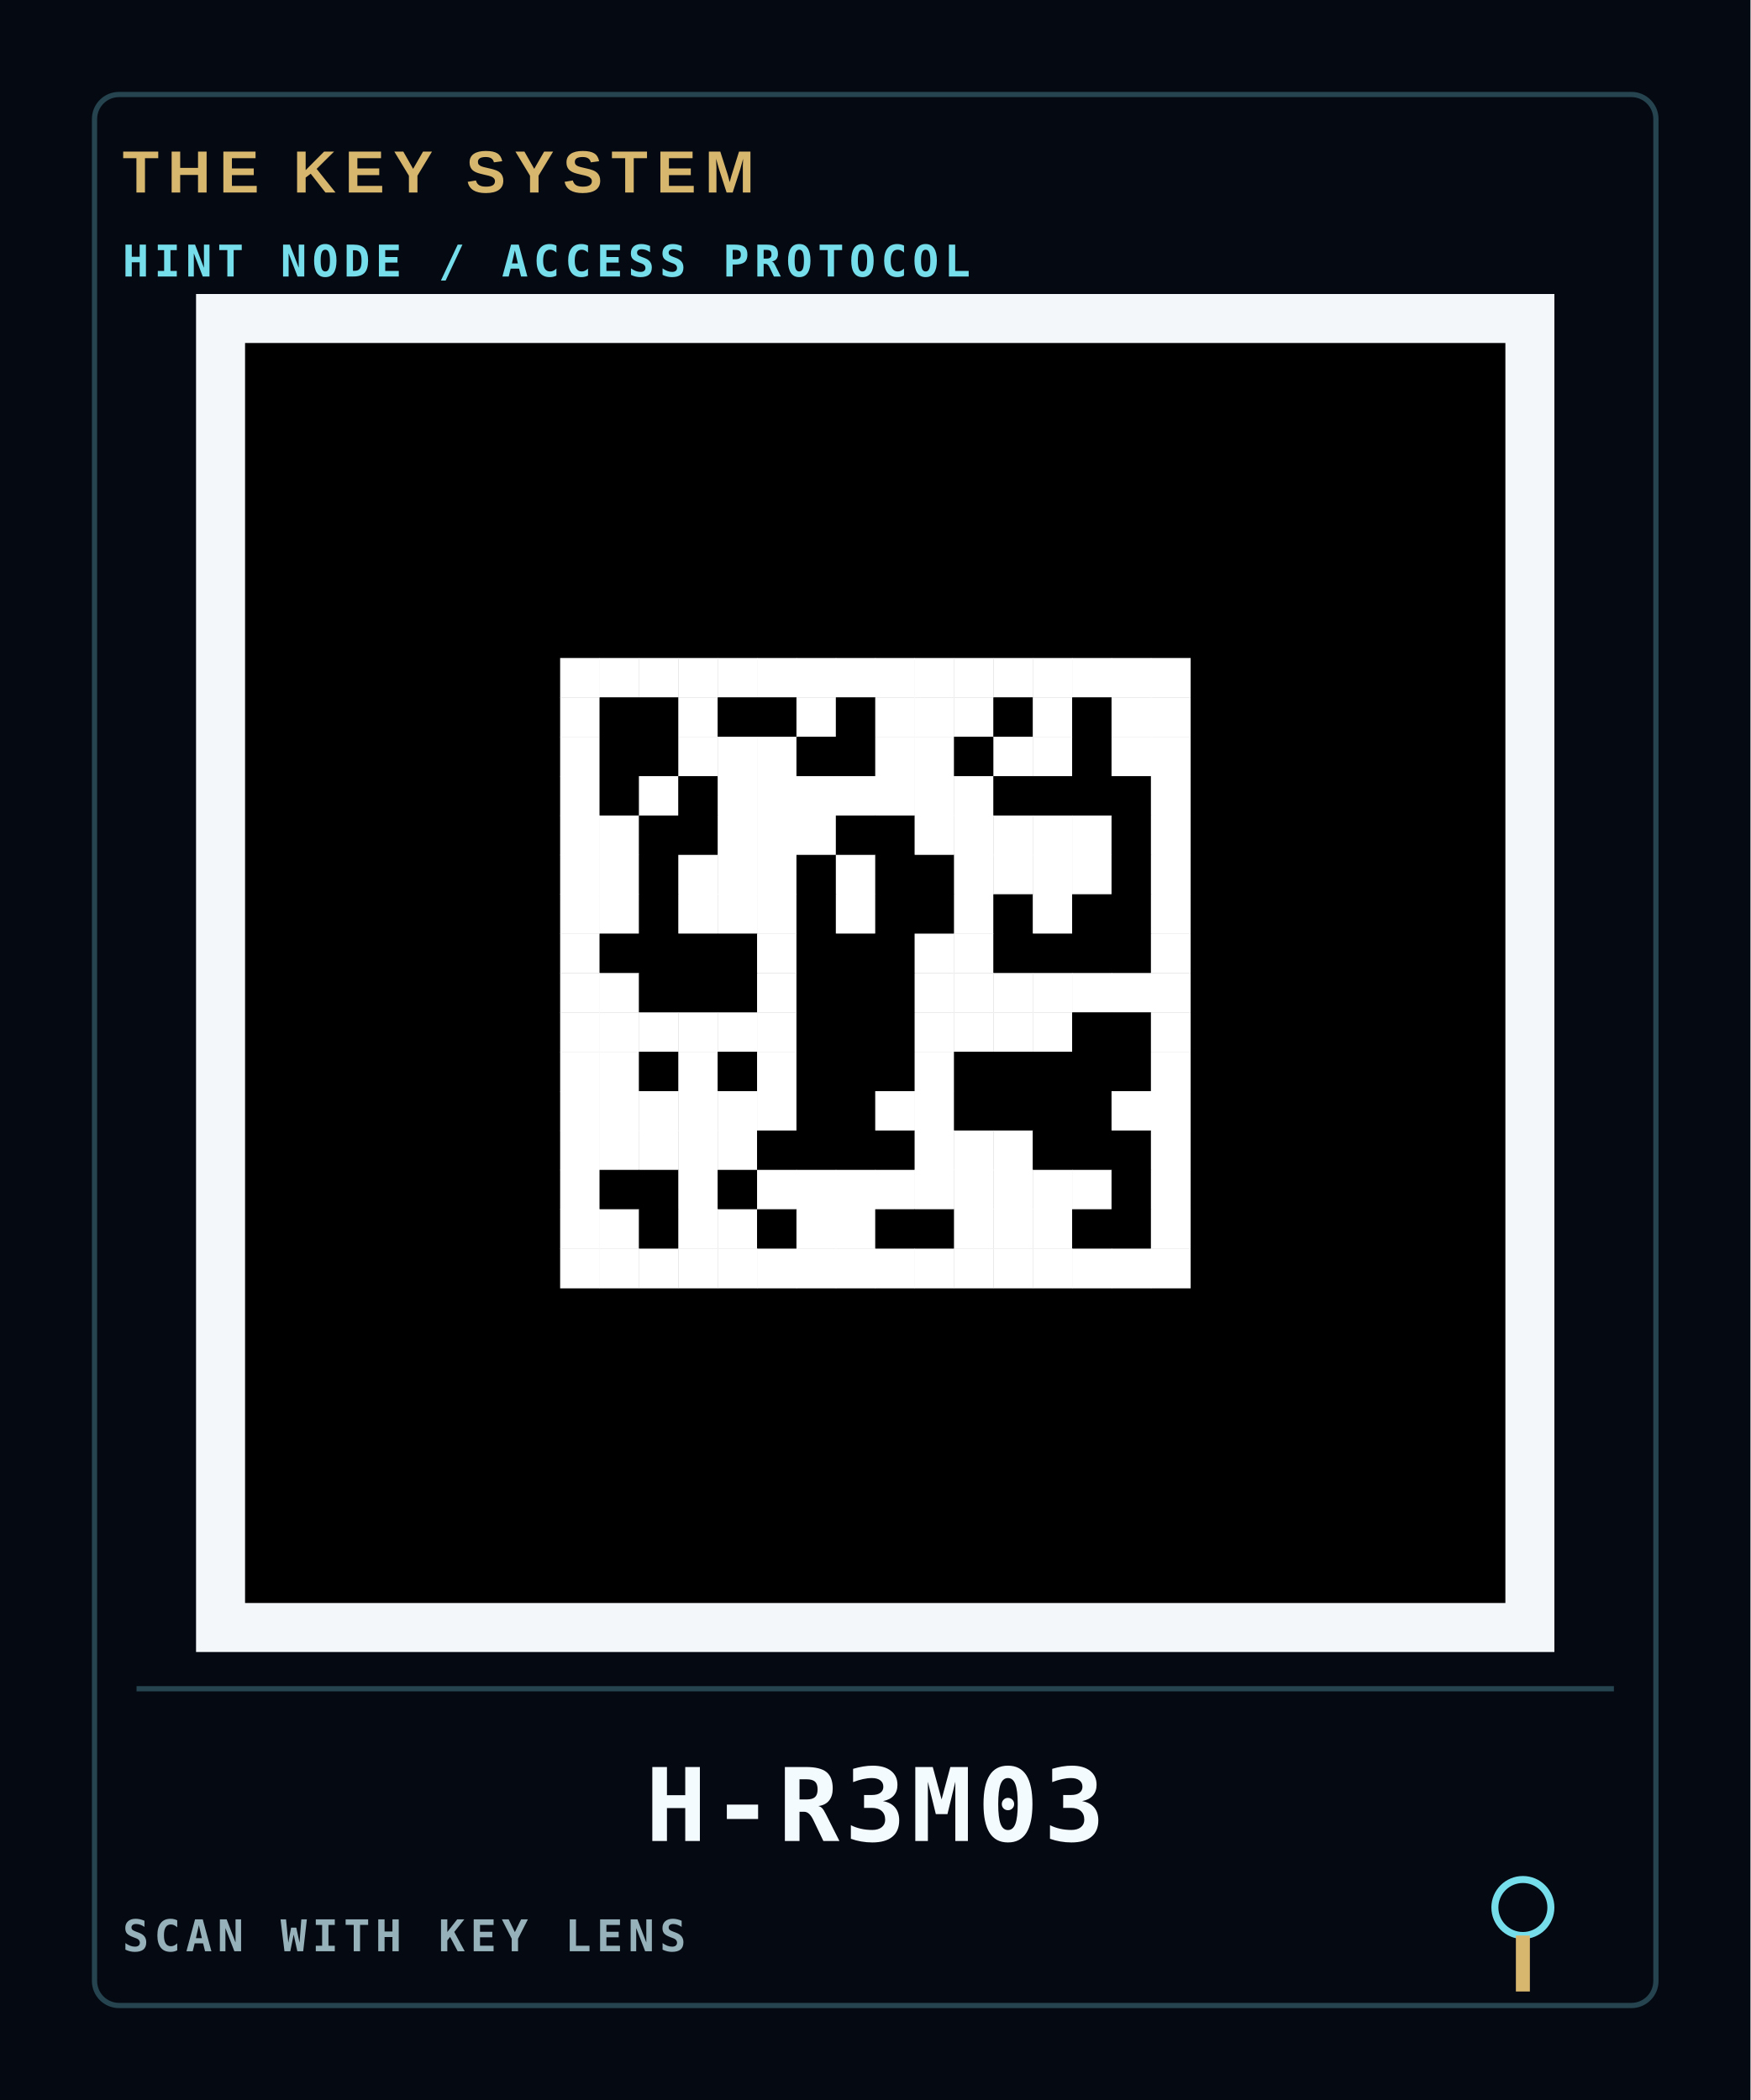
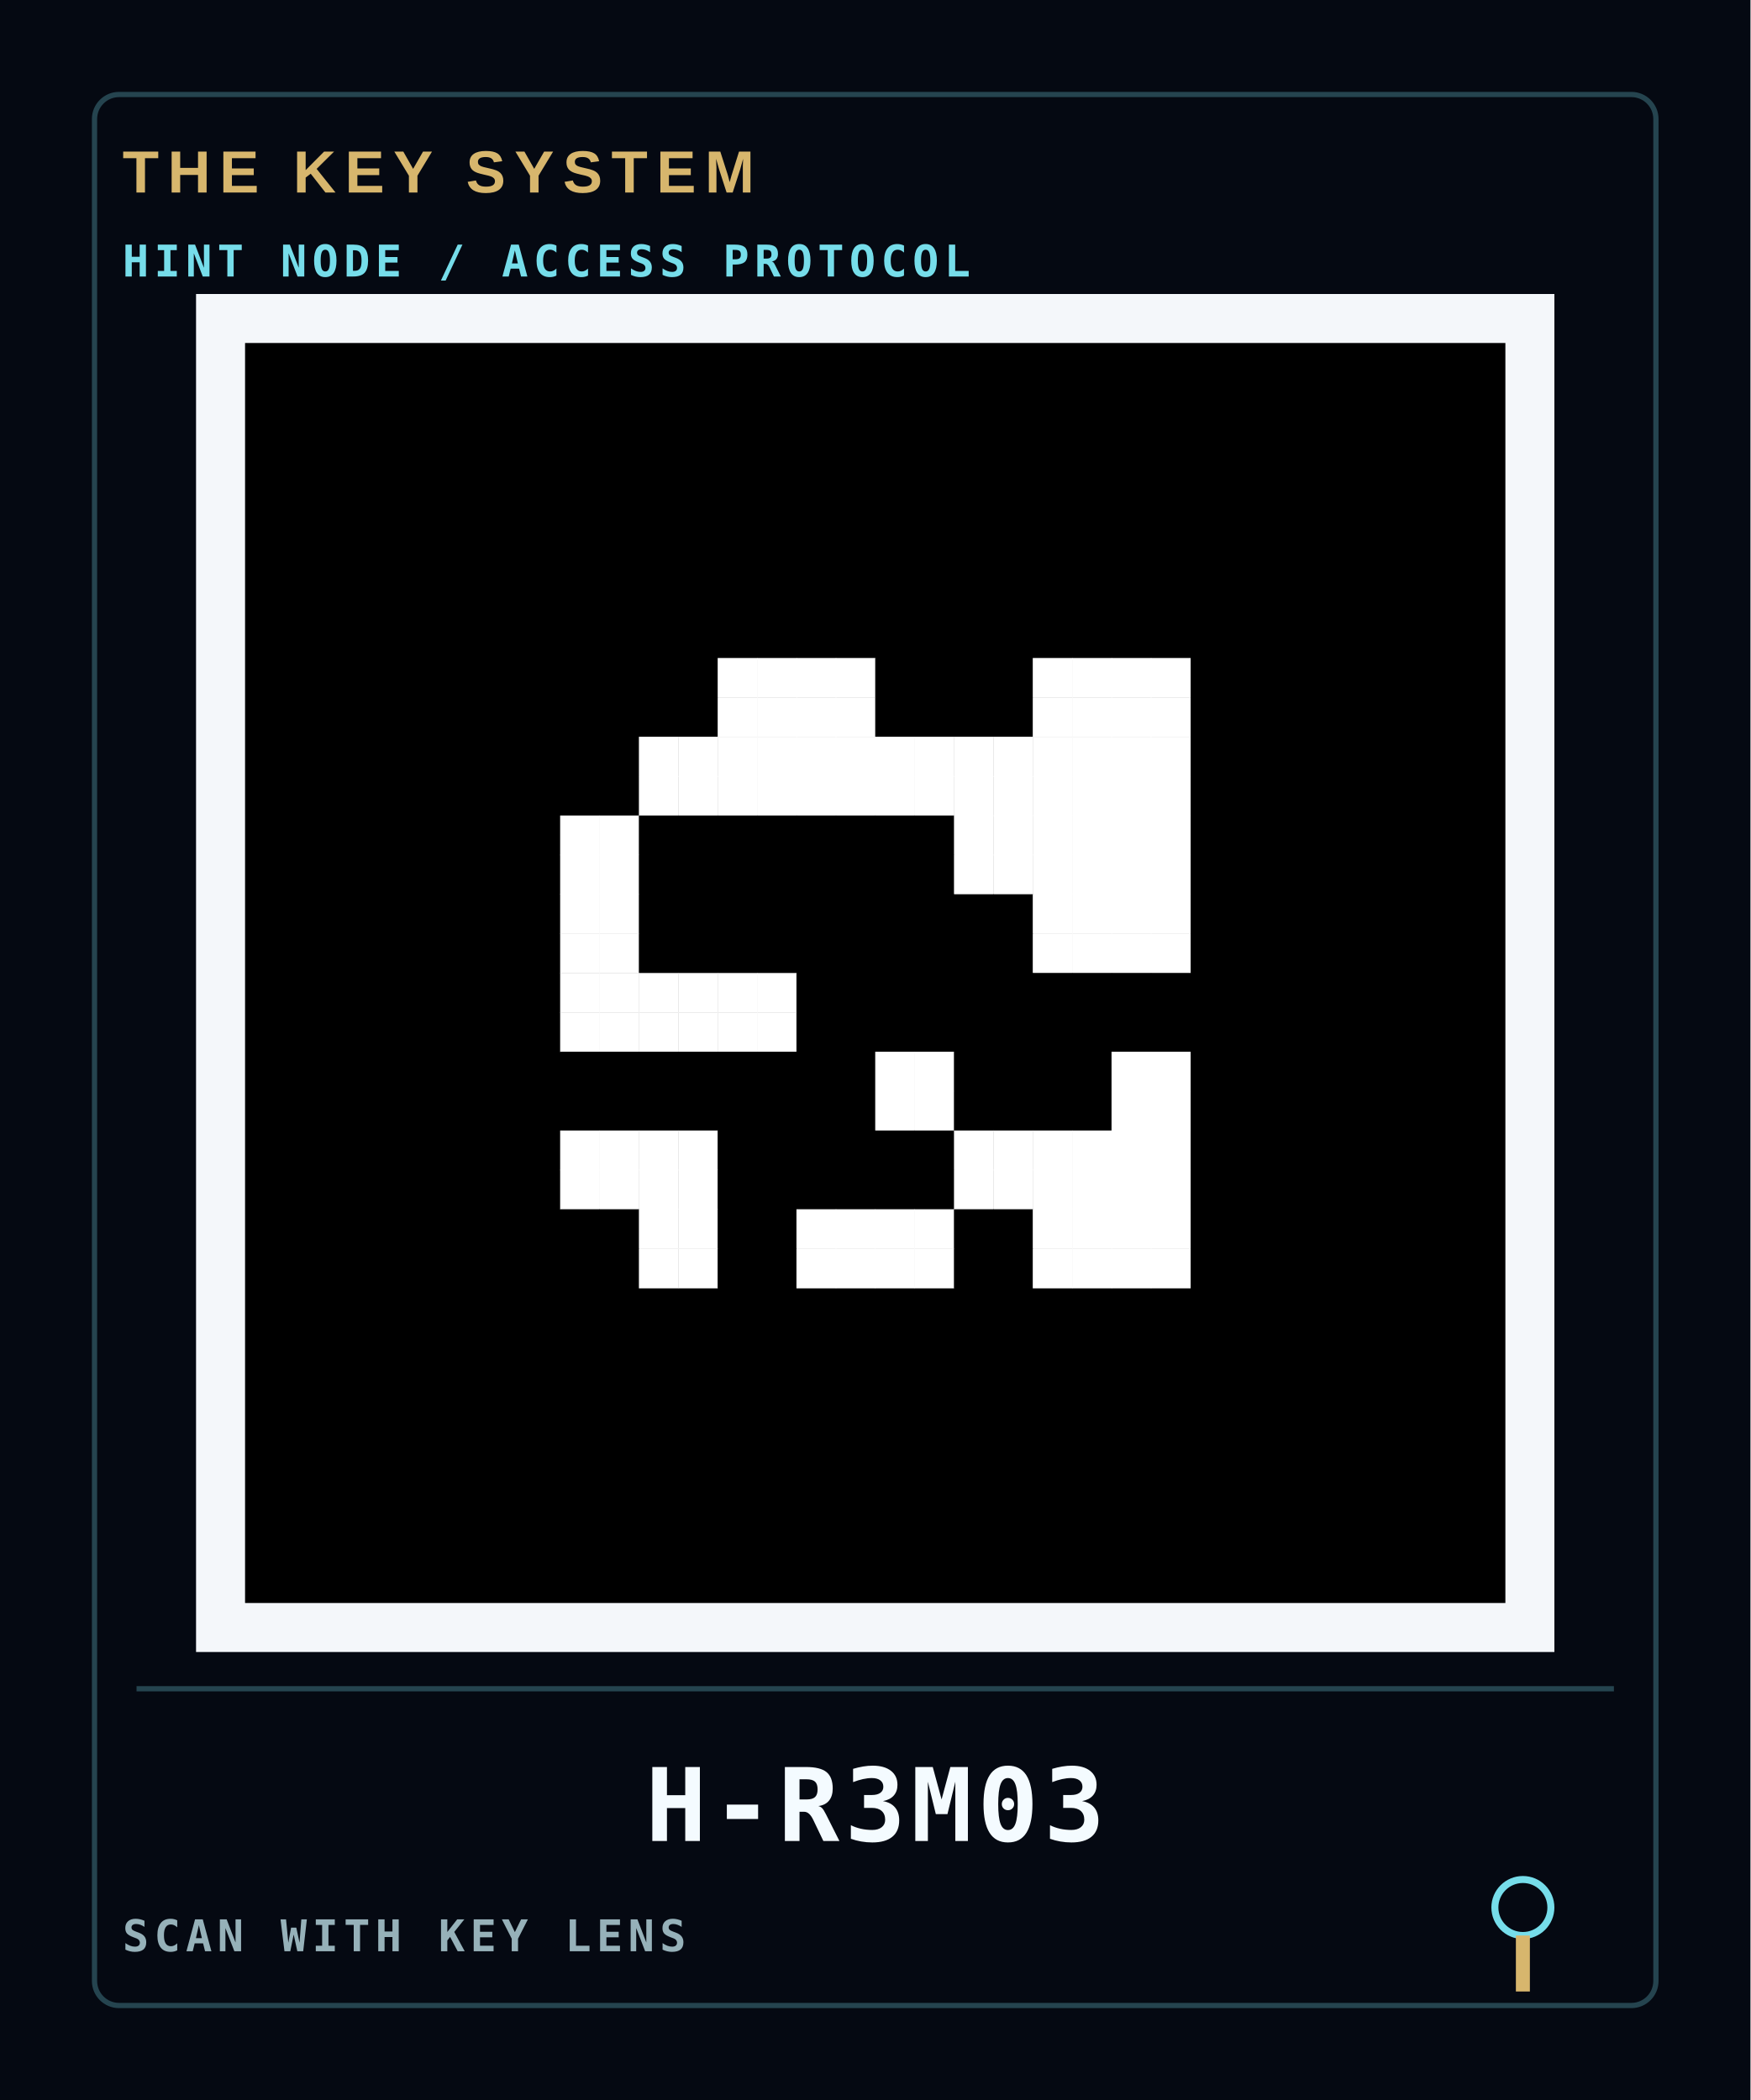
<svg xmlns="http://www.w3.org/2000/svg" width="1000" height="1200" viewBox="0 0 1000 1200">
  <rect width="1000" height="1200" fill="#050912" />
  <rect x="54" y="54" width="892" height="1092" rx="14" fill="none" stroke="#25444f" stroke-width="3" />
  <text x="70" y="110" fill="#d7b66d" font-family="Arial,sans-serif" font-size="34" font-weight="800" letter-spacing="5">THE KEY SYSTEM</text>
  <text x="70" y="158" fill="#76ddea" font-family="monospace" font-size="25" font-weight="700" letter-spacing="3">HINT NODE / ACCESS PROTOCOL</text>
  <rect x="112" y="168" width="776" height="776" fill="#f4f7fa" />
  <rect x="140" y="196" width="720" height="720" fill="#000" />
-   <rect x="320.000" y="376.000" width="22.700" height="22.700" fill="#ffffff" />
-   <rect x="342.500" y="376.000" width="22.700" height="22.700" fill="#ffffff" />
-   <rect x="365.000" y="376.000" width="22.700" height="22.700" fill="#ffffff" />
-   <rect x="387.500" y="376.000" width="22.700" height="22.700" fill="#ffffff" />
+   <rect x="320.000" y="376.000" width="22.700" height="22.700" fill="#000000" />
+   <rect x="342.500" y="376.000" width="22.700" height="22.700" fill="#000000" />
+   <rect x="365.000" y="376.000" width="22.700" height="22.700" fill="#000000" />
+   <rect x="387.500" y="376.000" width="22.700" height="22.700" fill="#000000" />
  <rect x="410.000" y="376.000" width="22.700" height="22.700" fill="#ffffff" />
  <rect x="432.500" y="376.000" width="22.700" height="22.700" fill="#ffffff" />
  <rect x="455.000" y="376.000" width="22.700" height="22.700" fill="#ffffff" />
  <rect x="477.500" y="376.000" width="22.700" height="22.700" fill="#ffffff" />
-   <rect x="500.000" y="376.000" width="22.700" height="22.700" fill="#ffffff" />
-   <rect x="522.500" y="376.000" width="22.700" height="22.700" fill="#ffffff" />
-   <rect x="545.000" y="376.000" width="22.700" height="22.700" fill="#ffffff" />
-   <rect x="567.500" y="376.000" width="22.700" height="22.700" fill="#ffffff" />
+   <rect x="500.000" y="376.000" width="22.700" height="22.700" fill="#000000" />
+   <rect x="522.500" y="376.000" width="22.700" height="22.700" fill="#000000" />
+   <rect x="545.000" y="376.000" width="22.700" height="22.700" fill="#000000" />
+   <rect x="567.500" y="376.000" width="22.700" height="22.700" fill="#000000" />
  <rect x="590.000" y="376.000" width="22.700" height="22.700" fill="#ffffff" />
  <rect x="612.500" y="376.000" width="22.700" height="22.700" fill="#ffffff" />
  <rect x="635.000" y="376.000" width="22.700" height="22.700" fill="#ffffff" />
  <rect x="657.500" y="376.000" width="22.700" height="22.700" fill="#ffffff" />
-   <rect x="320.000" y="398.500" width="22.700" height="22.700" fill="#ffffff" />
+   <rect x="320.000" y="398.500" width="22.700" height="22.700" fill="#000000" />
  <rect x="342.500" y="398.500" width="22.700" height="22.700" fill="#000000" />
  <rect x="365.000" y="398.500" width="22.700" height="22.700" fill="#000000" />
-   <rect x="387.500" y="398.500" width="22.700" height="22.700" fill="#ffffff" />
-   <rect x="410.000" y="398.500" width="22.700" height="22.700" fill="#000000" />
-   <rect x="432.500" y="398.500" width="22.700" height="22.700" fill="#000000" />
+   <rect x="387.500" y="398.500" width="22.700" height="22.700" fill="#000000" />
+   <rect x="410.000" y="398.500" width="22.700" height="22.700" fill="#ffffff" />
+   <rect x="432.500" y="398.500" width="22.700" height="22.700" fill="#ffffff" />
  <rect x="455.000" y="398.500" width="22.700" height="22.700" fill="#ffffff" />
-   <rect x="477.500" y="398.500" width="22.700" height="22.700" fill="#000000" />
-   <rect x="500.000" y="398.500" width="22.700" height="22.700" fill="#ffffff" />
-   <rect x="522.500" y="398.500" width="22.700" height="22.700" fill="#ffffff" />
-   <rect x="545.000" y="398.500" width="22.700" height="22.700" fill="#ffffff" />
+   <rect x="477.500" y="398.500" width="22.700" height="22.700" fill="#ffffff" />
+   <rect x="500.000" y="398.500" width="22.700" height="22.700" fill="#000000" />
+   <rect x="522.500" y="398.500" width="22.700" height="22.700" fill="#000000" />
+   <rect x="545.000" y="398.500" width="22.700" height="22.700" fill="#000000" />
  <rect x="567.500" y="398.500" width="22.700" height="22.700" fill="#000000" />
  <rect x="590.000" y="398.500" width="22.700" height="22.700" fill="#ffffff" />
-   <rect x="612.500" y="398.500" width="22.700" height="22.700" fill="#000000" />
+   <rect x="612.500" y="398.500" width="22.700" height="22.700" fill="#ffffff" />
  <rect x="635.000" y="398.500" width="22.700" height="22.700" fill="#ffffff" />
  <rect x="657.500" y="398.500" width="22.700" height="22.700" fill="#ffffff" />
-   <rect x="320.000" y="421.000" width="22.700" height="22.700" fill="#ffffff" />
+   <rect x="320.000" y="421.000" width="22.700" height="22.700" fill="#000000" />
  <rect x="342.500" y="421.000" width="22.700" height="22.700" fill="#000000" />
-   <rect x="365.000" y="421.000" width="22.700" height="22.700" fill="#000000" />
+   <rect x="365.000" y="421.000" width="22.700" height="22.700" fill="#ffffff" />
  <rect x="387.500" y="421.000" width="22.700" height="22.700" fill="#ffffff" />
  <rect x="410.000" y="421.000" width="22.700" height="22.700" fill="#ffffff" />
  <rect x="432.500" y="421.000" width="22.700" height="22.700" fill="#ffffff" />
-   <rect x="455.000" y="421.000" width="22.700" height="22.700" fill="#000000" />
-   <rect x="477.500" y="421.000" width="22.700" height="22.700" fill="#000000" />
+   <rect x="455.000" y="421.000" width="22.700" height="22.700" fill="#ffffff" />
+   <rect x="477.500" y="421.000" width="22.700" height="22.700" fill="#ffffff" />
  <rect x="500.000" y="421.000" width="22.700" height="22.700" fill="#ffffff" />
  <rect x="522.500" y="421.000" width="22.700" height="22.700" fill="#ffffff" />
-   <rect x="545.000" y="421.000" width="22.700" height="22.700" fill="#000000" />
+   <rect x="545.000" y="421.000" width="22.700" height="22.700" fill="#ffffff" />
  <rect x="567.500" y="421.000" width="22.700" height="22.700" fill="#ffffff" />
  <rect x="590.000" y="421.000" width="22.700" height="22.700" fill="#ffffff" />
-   <rect x="612.500" y="421.000" width="22.700" height="22.700" fill="#000000" />
+   <rect x="612.500" y="421.000" width="22.700" height="22.700" fill="#ffffff" />
  <rect x="635.000" y="421.000" width="22.700" height="22.700" fill="#ffffff" />
  <rect x="657.500" y="421.000" width="22.700" height="22.700" fill="#ffffff" />
-   <rect x="320.000" y="443.500" width="22.700" height="22.700" fill="#ffffff" />
+   <rect x="320.000" y="443.500" width="22.700" height="22.700" fill="#000000" />
  <rect x="342.500" y="443.500" width="22.700" height="22.700" fill="#000000" />
  <rect x="365.000" y="443.500" width="22.700" height="22.700" fill="#ffffff" />
-   <rect x="387.500" y="443.500" width="22.700" height="22.700" fill="#000000" />
+   <rect x="387.500" y="443.500" width="22.700" height="22.700" fill="#ffffff" />
  <rect x="410.000" y="443.500" width="22.700" height="22.700" fill="#ffffff" />
  <rect x="432.500" y="443.500" width="22.700" height="22.700" fill="#ffffff" />
  <rect x="455.000" y="443.500" width="22.700" height="22.700" fill="#ffffff" />
  <rect x="477.500" y="443.500" width="22.700" height="22.700" fill="#ffffff" />
  <rect x="500.000" y="443.500" width="22.700" height="22.700" fill="#ffffff" />
  <rect x="522.500" y="443.500" width="22.700" height="22.700" fill="#ffffff" />
  <rect x="545.000" y="443.500" width="22.700" height="22.700" fill="#ffffff" />
-   <rect x="567.500" y="443.500" width="22.700" height="22.700" fill="#000000" />
-   <rect x="590.000" y="443.500" width="22.700" height="22.700" fill="#000000" />
-   <rect x="612.500" y="443.500" width="22.700" height="22.700" fill="#000000" />
-   <rect x="635.000" y="443.500" width="22.700" height="22.700" fill="#000000" />
+   <rect x="567.500" y="443.500" width="22.700" height="22.700" fill="#ffffff" />
+   <rect x="590.000" y="443.500" width="22.700" height="22.700" fill="#ffffff" />
+   <rect x="612.500" y="443.500" width="22.700" height="22.700" fill="#ffffff" />
+   <rect x="635.000" y="443.500" width="22.700" height="22.700" fill="#ffffff" />
  <rect x="657.500" y="443.500" width="22.700" height="22.700" fill="#ffffff" />
  <rect x="320.000" y="466.000" width="22.700" height="22.700" fill="#ffffff" />
  <rect x="342.500" y="466.000" width="22.700" height="22.700" fill="#ffffff" />
  <rect x="365.000" y="466.000" width="22.700" height="22.700" fill="#000000" />
  <rect x="387.500" y="466.000" width="22.700" height="22.700" fill="#000000" />
-   <rect x="410.000" y="466.000" width="22.700" height="22.700" fill="#ffffff" />
-   <rect x="432.500" y="466.000" width="22.700" height="22.700" fill="#ffffff" />
-   <rect x="455.000" y="466.000" width="22.700" height="22.700" fill="#ffffff" />
+   <rect x="410.000" y="466.000" width="22.700" height="22.700" fill="#000000" />
+   <rect x="432.500" y="466.000" width="22.700" height="22.700" fill="#000000" />
+   <rect x="455.000" y="466.000" width="22.700" height="22.700" fill="#000000" />
  <rect x="477.500" y="466.000" width="22.700" height="22.700" fill="#000000" />
  <rect x="500.000" y="466.000" width="22.700" height="22.700" fill="#000000" />
-   <rect x="522.500" y="466.000" width="22.700" height="22.700" fill="#ffffff" />
+   <rect x="522.500" y="466.000" width="22.700" height="22.700" fill="#000000" />
  <rect x="545.000" y="466.000" width="22.700" height="22.700" fill="#ffffff" />
  <rect x="567.500" y="466.000" width="22.700" height="22.700" fill="#ffffff" />
  <rect x="590.000" y="466.000" width="22.700" height="22.700" fill="#ffffff" />
  <rect x="612.500" y="466.000" width="22.700" height="22.700" fill="#ffffff" />
-   <rect x="635.000" y="466.000" width="22.700" height="22.700" fill="#000000" />
+   <rect x="635.000" y="466.000" width="22.700" height="22.700" fill="#ffffff" />
  <rect x="657.500" y="466.000" width="22.700" height="22.700" fill="#ffffff" />
  <rect x="320.000" y="488.500" width="22.700" height="22.700" fill="#ffffff" />
  <rect x="342.500" y="488.500" width="22.700" height="22.700" fill="#ffffff" />
  <rect x="365.000" y="488.500" width="22.700" height="22.700" fill="#000000" />
-   <rect x="387.500" y="488.500" width="22.700" height="22.700" fill="#ffffff" />
-   <rect x="410.000" y="488.500" width="22.700" height="22.700" fill="#ffffff" />
-   <rect x="432.500" y="488.500" width="22.700" height="22.700" fill="#ffffff" />
+   <rect x="387.500" y="488.500" width="22.700" height="22.700" fill="#000000" />
+   <rect x="410.000" y="488.500" width="22.700" height="22.700" fill="#000000" />
+   <rect x="432.500" y="488.500" width="22.700" height="22.700" fill="#000000" />
  <rect x="455.000" y="488.500" width="22.700" height="22.700" fill="#000000" />
-   <rect x="477.500" y="488.500" width="22.700" height="22.700" fill="#ffffff" />
+   <rect x="477.500" y="488.500" width="22.700" height="22.700" fill="#000000" />
  <rect x="500.000" y="488.500" width="22.700" height="22.700" fill="#000000" />
  <rect x="522.500" y="488.500" width="22.700" height="22.700" fill="#000000" />
  <rect x="545.000" y="488.500" width="22.700" height="22.700" fill="#ffffff" />
  <rect x="567.500" y="488.500" width="22.700" height="22.700" fill="#ffffff" />
  <rect x="590.000" y="488.500" width="22.700" height="22.700" fill="#ffffff" />
  <rect x="612.500" y="488.500" width="22.700" height="22.700" fill="#ffffff" />
-   <rect x="635.000" y="488.500" width="22.700" height="22.700" fill="#000000" />
+   <rect x="635.000" y="488.500" width="22.700" height="22.700" fill="#ffffff" />
  <rect x="657.500" y="488.500" width="22.700" height="22.700" fill="#ffffff" />
  <rect x="320.000" y="511.000" width="22.700" height="22.700" fill="#ffffff" />
  <rect x="342.500" y="511.000" width="22.700" height="22.700" fill="#ffffff" />
  <rect x="365.000" y="511.000" width="22.700" height="22.700" fill="#000000" />
-   <rect x="387.500" y="511.000" width="22.700" height="22.700" fill="#ffffff" />
-   <rect x="410.000" y="511.000" width="22.700" height="22.700" fill="#ffffff" />
-   <rect x="432.500" y="511.000" width="22.700" height="22.700" fill="#ffffff" />
+   <rect x="387.500" y="511.000" width="22.700" height="22.700" fill="#000000" />
+   <rect x="410.000" y="511.000" width="22.700" height="22.700" fill="#000000" />
+   <rect x="432.500" y="511.000" width="22.700" height="22.700" fill="#000000" />
  <rect x="455.000" y="511.000" width="22.700" height="22.700" fill="#000000" />
-   <rect x="477.500" y="511.000" width="22.700" height="22.700" fill="#ffffff" />
+   <rect x="477.500" y="511.000" width="22.700" height="22.700" fill="#000000" />
  <rect x="500.000" y="511.000" width="22.700" height="22.700" fill="#000000" />
  <rect x="522.500" y="511.000" width="22.700" height="22.700" fill="#000000" />
-   <rect x="545.000" y="511.000" width="22.700" height="22.700" fill="#ffffff" />
+   <rect x="545.000" y="511.000" width="22.700" height="22.700" fill="#000000" />
  <rect x="567.500" y="511.000" width="22.700" height="22.700" fill="#000000" />
  <rect x="590.000" y="511.000" width="22.700" height="22.700" fill="#ffffff" />
-   <rect x="612.500" y="511.000" width="22.700" height="22.700" fill="#000000" />
-   <rect x="635.000" y="511.000" width="22.700" height="22.700" fill="#000000" />
+   <rect x="612.500" y="511.000" width="22.700" height="22.700" fill="#ffffff" />
+   <rect x="635.000" y="511.000" width="22.700" height="22.700" fill="#ffffff" />
  <rect x="657.500" y="511.000" width="22.700" height="22.700" fill="#ffffff" />
  <rect x="320.000" y="533.500" width="22.700" height="22.700" fill="#ffffff" />
-   <rect x="342.500" y="533.500" width="22.700" height="22.700" fill="#000000" />
+   <rect x="342.500" y="533.500" width="22.700" height="22.700" fill="#ffffff" />
  <rect x="365.000" y="533.500" width="22.700" height="22.700" fill="#000000" />
  <rect x="387.500" y="533.500" width="22.700" height="22.700" fill="#000000" />
  <rect x="410.000" y="533.500" width="22.700" height="22.700" fill="#000000" />
-   <rect x="432.500" y="533.500" width="22.700" height="22.700" fill="#ffffff" />
+   <rect x="432.500" y="533.500" width="22.700" height="22.700" fill="#000000" />
  <rect x="455.000" y="533.500" width="22.700" height="22.700" fill="#000000" />
  <rect x="477.500" y="533.500" width="22.700" height="22.700" fill="#000000" />
  <rect x="500.000" y="533.500" width="22.700" height="22.700" fill="#000000" />
-   <rect x="522.500" y="533.500" width="22.700" height="22.700" fill="#ffffff" />
-   <rect x="545.000" y="533.500" width="22.700" height="22.700" fill="#ffffff" />
+   <rect x="522.500" y="533.500" width="22.700" height="22.700" fill="#000000" />
+   <rect x="545.000" y="533.500" width="22.700" height="22.700" fill="#000000" />
  <rect x="567.500" y="533.500" width="22.700" height="22.700" fill="#000000" />
-   <rect x="590.000" y="533.500" width="22.700" height="22.700" fill="#000000" />
-   <rect x="612.500" y="533.500" width="22.700" height="22.700" fill="#000000" />
-   <rect x="635.000" y="533.500" width="22.700" height="22.700" fill="#000000" />
+   <rect x="590.000" y="533.500" width="22.700" height="22.700" fill="#ffffff" />
+   <rect x="612.500" y="533.500" width="22.700" height="22.700" fill="#ffffff" />
+   <rect x="635.000" y="533.500" width="22.700" height="22.700" fill="#ffffff" />
  <rect x="657.500" y="533.500" width="22.700" height="22.700" fill="#ffffff" />
  <rect x="320.000" y="556.000" width="22.700" height="22.700" fill="#ffffff" />
  <rect x="342.500" y="556.000" width="22.700" height="22.700" fill="#ffffff" />
-   <rect x="365.000" y="556.000" width="22.700" height="22.700" fill="#000000" />
-   <rect x="387.500" y="556.000" width="22.700" height="22.700" fill="#000000" />
-   <rect x="410.000" y="556.000" width="22.700" height="22.700" fill="#000000" />
+   <rect x="365.000" y="556.000" width="22.700" height="22.700" fill="#ffffff" />
+   <rect x="387.500" y="556.000" width="22.700" height="22.700" fill="#ffffff" />
+   <rect x="410.000" y="556.000" width="22.700" height="22.700" fill="#ffffff" />
  <rect x="432.500" y="556.000" width="22.700" height="22.700" fill="#ffffff" />
  <rect x="455.000" y="556.000" width="22.700" height="22.700" fill="#000000" />
  <rect x="477.500" y="556.000" width="22.700" height="22.700" fill="#000000" />
  <rect x="500.000" y="556.000" width="22.700" height="22.700" fill="#000000" />
-   <rect x="522.500" y="556.000" width="22.700" height="22.700" fill="#ffffff" />
-   <rect x="545.000" y="556.000" width="22.700" height="22.700" fill="#ffffff" />
-   <rect x="567.500" y="556.000" width="22.700" height="22.700" fill="#ffffff" />
-   <rect x="590.000" y="556.000" width="22.700" height="22.700" fill="#ffffff" />
-   <rect x="612.500" y="556.000" width="22.700" height="22.700" fill="#ffffff" />
-   <rect x="635.000" y="556.000" width="22.700" height="22.700" fill="#ffffff" />
-   <rect x="657.500" y="556.000" width="22.700" height="22.700" fill="#ffffff" />
+   <rect x="522.500" y="556.000" width="22.700" height="22.700" fill="#000000" />
+   <rect x="545.000" y="556.000" width="22.700" height="22.700" fill="#000000" />
+   <rect x="567.500" y="556.000" width="22.700" height="22.700" fill="#000000" />
+   <rect x="590.000" y="556.000" width="22.700" height="22.700" fill="#000000" />
+   <rect x="612.500" y="556.000" width="22.700" height="22.700" fill="#000000" />
+   <rect x="635.000" y="556.000" width="22.700" height="22.700" fill="#000000" />
+   <rect x="657.500" y="556.000" width="22.700" height="22.700" fill="#000000" />
  <rect x="320.000" y="578.500" width="22.700" height="22.700" fill="#ffffff" />
  <rect x="342.500" y="578.500" width="22.700" height="22.700" fill="#ffffff" />
  <rect x="365.000" y="578.500" width="22.700" height="22.700" fill="#ffffff" />
  <rect x="387.500" y="578.500" width="22.700" height="22.700" fill="#ffffff" />
  <rect x="410.000" y="578.500" width="22.700" height="22.700" fill="#ffffff" />
  <rect x="432.500" y="578.500" width="22.700" height="22.700" fill="#ffffff" />
  <rect x="455.000" y="578.500" width="22.700" height="22.700" fill="#000000" />
  <rect x="477.500" y="578.500" width="22.700" height="22.700" fill="#000000" />
  <rect x="500.000" y="578.500" width="22.700" height="22.700" fill="#000000" />
-   <rect x="522.500" y="578.500" width="22.700" height="22.700" fill="#ffffff" />
-   <rect x="545.000" y="578.500" width="22.700" height="22.700" fill="#ffffff" />
-   <rect x="567.500" y="578.500" width="22.700" height="22.700" fill="#ffffff" />
-   <rect x="590.000" y="578.500" width="22.700" height="22.700" fill="#ffffff" />
+   <rect x="522.500" y="578.500" width="22.700" height="22.700" fill="#000000" />
+   <rect x="545.000" y="578.500" width="22.700" height="22.700" fill="#000000" />
+   <rect x="567.500" y="578.500" width="22.700" height="22.700" fill="#000000" />
+   <rect x="590.000" y="578.500" width="22.700" height="22.700" fill="#000000" />
  <rect x="612.500" y="578.500" width="22.700" height="22.700" fill="#000000" />
  <rect x="635.000" y="578.500" width="22.700" height="22.700" fill="#000000" />
-   <rect x="657.500" y="578.500" width="22.700" height="22.700" fill="#ffffff" />
-   <rect x="320.000" y="601.000" width="22.700" height="22.700" fill="#ffffff" />
-   <rect x="342.500" y="601.000" width="22.700" height="22.700" fill="#ffffff" />
+   <rect x="657.500" y="578.500" width="22.700" height="22.700" fill="#000000" />
+   <rect x="320.000" y="601.000" width="22.700" height="22.700" fill="#000000" />
+   <rect x="342.500" y="601.000" width="22.700" height="22.700" fill="#000000" />
  <rect x="365.000" y="601.000" width="22.700" height="22.700" fill="#000000" />
-   <rect x="387.500" y="601.000" width="22.700" height="22.700" fill="#ffffff" />
+   <rect x="387.500" y="601.000" width="22.700" height="22.700" fill="#000000" />
  <rect x="410.000" y="601.000" width="22.700" height="22.700" fill="#000000" />
-   <rect x="432.500" y="601.000" width="22.700" height="22.700" fill="#ffffff" />
+   <rect x="432.500" y="601.000" width="22.700" height="22.700" fill="#000000" />
  <rect x="455.000" y="601.000" width="22.700" height="22.700" fill="#000000" />
  <rect x="477.500" y="601.000" width="22.700" height="22.700" fill="#000000" />
-   <rect x="500.000" y="601.000" width="22.700" height="22.700" fill="#000000" />
+   <rect x="500.000" y="601.000" width="22.700" height="22.700" fill="#ffffff" />
  <rect x="522.500" y="601.000" width="22.700" height="22.700" fill="#ffffff" />
  <rect x="545.000" y="601.000" width="22.700" height="22.700" fill="#000000" />
  <rect x="567.500" y="601.000" width="22.700" height="22.700" fill="#000000" />
  <rect x="590.000" y="601.000" width="22.700" height="22.700" fill="#000000" />
  <rect x="612.500" y="601.000" width="22.700" height="22.700" fill="#000000" />
-   <rect x="635.000" y="601.000" width="22.700" height="22.700" fill="#000000" />
+   <rect x="635.000" y="601.000" width="22.700" height="22.700" fill="#ffffff" />
  <rect x="657.500" y="601.000" width="22.700" height="22.700" fill="#ffffff" />
-   <rect x="320.000" y="623.500" width="22.700" height="22.700" fill="#ffffff" />
-   <rect x="342.500" y="623.500" width="22.700" height="22.700" fill="#ffffff" />
-   <rect x="365.000" y="623.500" width="22.700" height="22.700" fill="#ffffff" />
-   <rect x="387.500" y="623.500" width="22.700" height="22.700" fill="#ffffff" />
-   <rect x="410.000" y="623.500" width="22.700" height="22.700" fill="#ffffff" />
-   <rect x="432.500" y="623.500" width="22.700" height="22.700" fill="#ffffff" />
+   <rect x="320.000" y="623.500" width="22.700" height="22.700" fill="#000000" />
+   <rect x="342.500" y="623.500" width="22.700" height="22.700" fill="#000000" />
+   <rect x="365.000" y="623.500" width="22.700" height="22.700" fill="#000000" />
+   <rect x="387.500" y="623.500" width="22.700" height="22.700" fill="#000000" />
+   <rect x="410.000" y="623.500" width="22.700" height="22.700" fill="#000000" />
+   <rect x="432.500" y="623.500" width="22.700" height="22.700" fill="#000000" />
  <rect x="455.000" y="623.500" width="22.700" height="22.700" fill="#000000" />
  <rect x="477.500" y="623.500" width="22.700" height="22.700" fill="#000000" />
  <rect x="500.000" y="623.500" width="22.700" height="22.700" fill="#ffffff" />
  <rect x="522.500" y="623.500" width="22.700" height="22.700" fill="#ffffff" />
  <rect x="545.000" y="623.500" width="22.700" height="22.700" fill="#000000" />
  <rect x="567.500" y="623.500" width="22.700" height="22.700" fill="#000000" />
  <rect x="590.000" y="623.500" width="22.700" height="22.700" fill="#000000" />
  <rect x="612.500" y="623.500" width="22.700" height="22.700" fill="#000000" />
  <rect x="635.000" y="623.500" width="22.700" height="22.700" fill="#ffffff" />
  <rect x="657.500" y="623.500" width="22.700" height="22.700" fill="#ffffff" />
  <rect x="320.000" y="646.000" width="22.700" height="22.700" fill="#ffffff" />
  <rect x="342.500" y="646.000" width="22.700" height="22.700" fill="#ffffff" />
  <rect x="365.000" y="646.000" width="22.700" height="22.700" fill="#ffffff" />
  <rect x="387.500" y="646.000" width="22.700" height="22.700" fill="#ffffff" />
-   <rect x="410.000" y="646.000" width="22.700" height="22.700" fill="#ffffff" />
+   <rect x="410.000" y="646.000" width="22.700" height="22.700" fill="#000000" />
  <rect x="432.500" y="646.000" width="22.700" height="22.700" fill="#000000" />
  <rect x="455.000" y="646.000" width="22.700" height="22.700" fill="#000000" />
  <rect x="477.500" y="646.000" width="22.700" height="22.700" fill="#000000" />
  <rect x="500.000" y="646.000" width="22.700" height="22.700" fill="#000000" />
-   <rect x="522.500" y="646.000" width="22.700" height="22.700" fill="#ffffff" />
+   <rect x="522.500" y="646.000" width="22.700" height="22.700" fill="#000000" />
  <rect x="545.000" y="646.000" width="22.700" height="22.700" fill="#ffffff" />
  <rect x="567.500" y="646.000" width="22.700" height="22.700" fill="#ffffff" />
-   <rect x="590.000" y="646.000" width="22.700" height="22.700" fill="#000000" />
-   <rect x="612.500" y="646.000" width="22.700" height="22.700" fill="#000000" />
-   <rect x="635.000" y="646.000" width="22.700" height="22.700" fill="#000000" />
+   <rect x="590.000" y="646.000" width="22.700" height="22.700" fill="#ffffff" />
+   <rect x="612.500" y="646.000" width="22.700" height="22.700" fill="#ffffff" />
+   <rect x="635.000" y="646.000" width="22.700" height="22.700" fill="#ffffff" />
  <rect x="657.500" y="646.000" width="22.700" height="22.700" fill="#ffffff" />
  <rect x="320.000" y="668.500" width="22.700" height="22.700" fill="#ffffff" />
-   <rect x="342.500" y="668.500" width="22.700" height="22.700" fill="#000000" />
-   <rect x="365.000" y="668.500" width="22.700" height="22.700" fill="#000000" />
+   <rect x="342.500" y="668.500" width="22.700" height="22.700" fill="#ffffff" />
+   <rect x="365.000" y="668.500" width="22.700" height="22.700" fill="#ffffff" />
  <rect x="387.500" y="668.500" width="22.700" height="22.700" fill="#ffffff" />
  <rect x="410.000" y="668.500" width="22.700" height="22.700" fill="#000000" />
-   <rect x="432.500" y="668.500" width="22.700" height="22.700" fill="#ffffff" />
-   <rect x="455.000" y="668.500" width="22.700" height="22.700" fill="#ffffff" />
-   <rect x="477.500" y="668.500" width="22.700" height="22.700" fill="#ffffff" />
-   <rect x="500.000" y="668.500" width="22.700" height="22.700" fill="#ffffff" />
-   <rect x="522.500" y="668.500" width="22.700" height="22.700" fill="#ffffff" />
+   <rect x="432.500" y="668.500" width="22.700" height="22.700" fill="#000000" />
+   <rect x="455.000" y="668.500" width="22.700" height="22.700" fill="#000000" />
+   <rect x="477.500" y="668.500" width="22.700" height="22.700" fill="#000000" />
+   <rect x="500.000" y="668.500" width="22.700" height="22.700" fill="#000000" />
+   <rect x="522.500" y="668.500" width="22.700" height="22.700" fill="#000000" />
  <rect x="545.000" y="668.500" width="22.700" height="22.700" fill="#ffffff" />
  <rect x="567.500" y="668.500" width="22.700" height="22.700" fill="#ffffff" />
  <rect x="590.000" y="668.500" width="22.700" height="22.700" fill="#ffffff" />
  <rect x="612.500" y="668.500" width="22.700" height="22.700" fill="#ffffff" />
-   <rect x="635.000" y="668.500" width="22.700" height="22.700" fill="#000000" />
+   <rect x="635.000" y="668.500" width="22.700" height="22.700" fill="#ffffff" />
  <rect x="657.500" y="668.500" width="22.700" height="22.700" fill="#ffffff" />
-   <rect x="320.000" y="691.000" width="22.700" height="22.700" fill="#ffffff" />
-   <rect x="342.500" y="691.000" width="22.700" height="22.700" fill="#ffffff" />
-   <rect x="365.000" y="691.000" width="22.700" height="22.700" fill="#000000" />
+   <rect x="320.000" y="691.000" width="22.700" height="22.700" fill="#000000" />
+   <rect x="342.500" y="691.000" width="22.700" height="22.700" fill="#000000" />
+   <rect x="365.000" y="691.000" width="22.700" height="22.700" fill="#ffffff" />
  <rect x="387.500" y="691.000" width="22.700" height="22.700" fill="#ffffff" />
-   <rect x="410.000" y="691.000" width="22.700" height="22.700" fill="#ffffff" />
+   <rect x="410.000" y="691.000" width="22.700" height="22.700" fill="#000000" />
  <rect x="432.500" y="691.000" width="22.700" height="22.700" fill="#000000" />
  <rect x="455.000" y="691.000" width="22.700" height="22.700" fill="#ffffff" />
  <rect x="477.500" y="691.000" width="22.700" height="22.700" fill="#ffffff" />
-   <rect x="500.000" y="691.000" width="22.700" height="22.700" fill="#000000" />
-   <rect x="522.500" y="691.000" width="22.700" height="22.700" fill="#000000" />
-   <rect x="545.000" y="691.000" width="22.700" height="22.700" fill="#ffffff" />
-   <rect x="567.500" y="691.000" width="22.700" height="22.700" fill="#ffffff" />
+   <rect x="500.000" y="691.000" width="22.700" height="22.700" fill="#ffffff" />
+   <rect x="522.500" y="691.000" width="22.700" height="22.700" fill="#ffffff" />
+   <rect x="545.000" y="691.000" width="22.700" height="22.700" fill="#000000" />
+   <rect x="567.500" y="691.000" width="22.700" height="22.700" fill="#000000" />
  <rect x="590.000" y="691.000" width="22.700" height="22.700" fill="#ffffff" />
-   <rect x="612.500" y="691.000" width="22.700" height="22.700" fill="#000000" />
-   <rect x="635.000" y="691.000" width="22.700" height="22.700" fill="#000000" />
+   <rect x="612.500" y="691.000" width="22.700" height="22.700" fill="#ffffff" />
+   <rect x="635.000" y="691.000" width="22.700" height="22.700" fill="#ffffff" />
  <rect x="657.500" y="691.000" width="22.700" height="22.700" fill="#ffffff" />
-   <rect x="320.000" y="713.500" width="22.700" height="22.700" fill="#ffffff" />
-   <rect x="342.500" y="713.500" width="22.700" height="22.700" fill="#ffffff" />
+   <rect x="320.000" y="713.500" width="22.700" height="22.700" fill="#000000" />
+   <rect x="342.500" y="713.500" width="22.700" height="22.700" fill="#000000" />
  <rect x="365.000" y="713.500" width="22.700" height="22.700" fill="#ffffff" />
  <rect x="387.500" y="713.500" width="22.700" height="22.700" fill="#ffffff" />
-   <rect x="410.000" y="713.500" width="22.700" height="22.700" fill="#ffffff" />
-   <rect x="432.500" y="713.500" width="22.700" height="22.700" fill="#ffffff" />
+   <rect x="410.000" y="713.500" width="22.700" height="22.700" fill="#000000" />
+   <rect x="432.500" y="713.500" width="22.700" height="22.700" fill="#000000" />
  <rect x="455.000" y="713.500" width="22.700" height="22.700" fill="#ffffff" />
  <rect x="477.500" y="713.500" width="22.700" height="22.700" fill="#ffffff" />
  <rect x="500.000" y="713.500" width="22.700" height="22.700" fill="#ffffff" />
  <rect x="522.500" y="713.500" width="22.700" height="22.700" fill="#ffffff" />
-   <rect x="545.000" y="713.500" width="22.700" height="22.700" fill="#ffffff" />
-   <rect x="567.500" y="713.500" width="22.700" height="22.700" fill="#ffffff" />
+   <rect x="545.000" y="713.500" width="22.700" height="22.700" fill="#000000" />
+   <rect x="567.500" y="713.500" width="22.700" height="22.700" fill="#000000" />
  <rect x="590.000" y="713.500" width="22.700" height="22.700" fill="#ffffff" />
  <rect x="612.500" y="713.500" width="22.700" height="22.700" fill="#ffffff" />
  <rect x="635.000" y="713.500" width="22.700" height="22.700" fill="#ffffff" />
  <rect x="657.500" y="713.500" width="22.700" height="22.700" fill="#ffffff" />
  <line x1="78" y1="965" x2="922" y2="965" stroke="#25444f" stroke-width="3" />
  <text x="500" y="1052" text-anchor="middle" fill="#f4fbff" font-family="monospace" font-size="58" font-weight="800" letter-spacing="3">H-R3M03</text>
  <text x="70" y="1115" fill="#96b1b9" font-family="monospace" font-size="25" font-weight="700" letter-spacing="3">SCAN WITH KEY LENS</text>
  <circle cx="870" cy="1090" r="16" fill="none" stroke="#76ddea" stroke-width="4" />
  <path d="M870 1106v32" stroke="#d7b66d" stroke-width="8" />
</svg>
